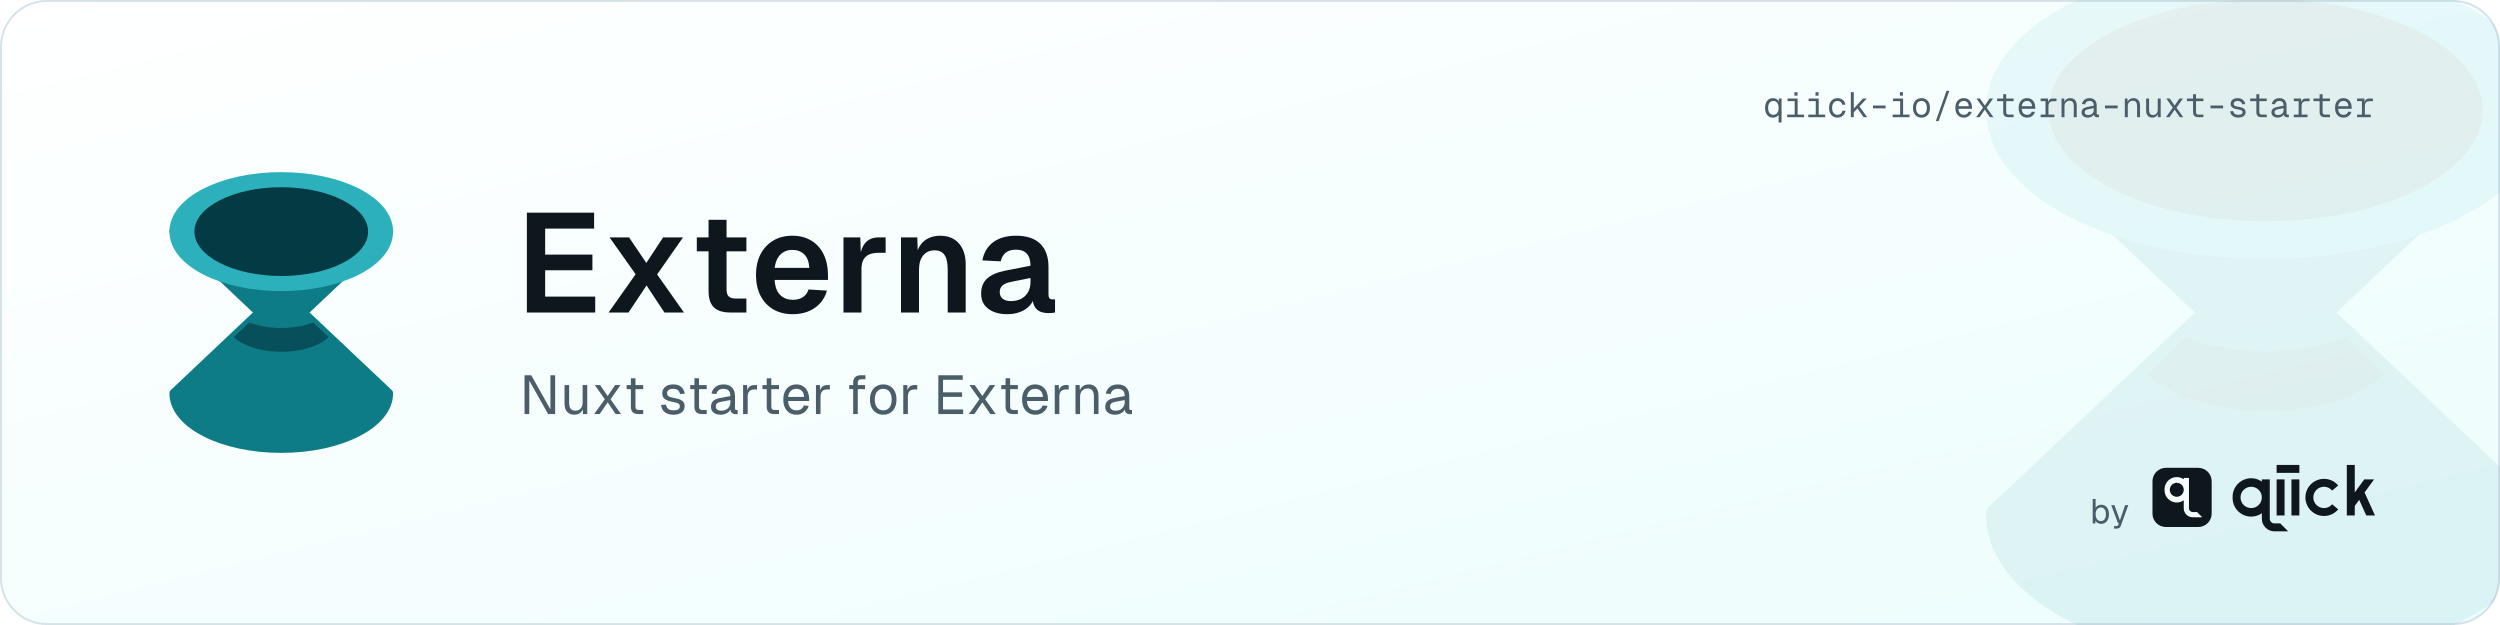
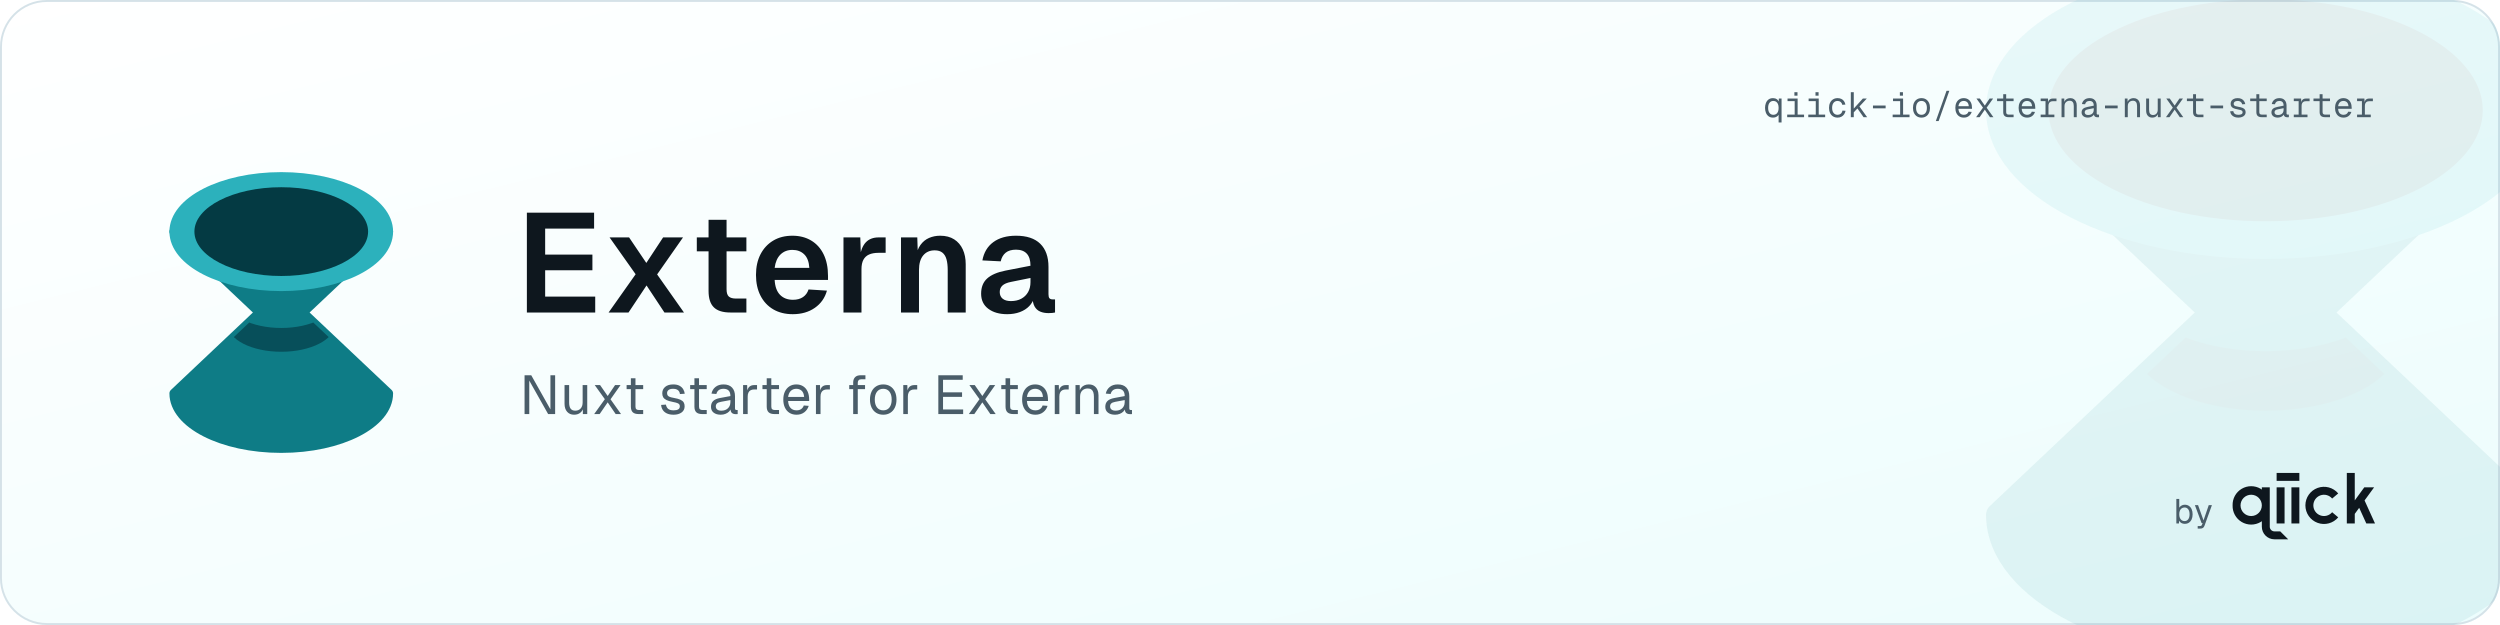
<svg xmlns="http://www.w3.org/2000/svg" width="1280" height="320" viewBox="0 0 1280 320" role="img" aria-label="Externa: Nuxt starter for Externa">
  <defs>
    <linearGradient id="bgexternanuxtstarterlight" x1="0" y1="0" x2="1" y2="1">
      <stop offset="0" stop-color="#FFFFFF" />
      <stop offset="1" stop-color="#ECFDFD" />
    </linearGradient>
    <clipPath id="cexternanuxtstarterlight">
      <rect width="1280" height="320" rx="24" />
    </clipPath>
  </defs>
  <g clip-path="url(#cexternanuxtstarterlight)">
    <rect width="1280" height="320" fill="url(#bgexternanuxtstarterlight)" />
    <rect x="0.5" y="0.5" width="1279" height="319" rx="23.5" fill="none" stroke="#D5E2E8" />
    <g opacity="0.08">
      <g transform="translate(960 -40) scale(0.78125)">
        <g transform="translate(6.51 6.51) scale(0.9746)">
          <defs>
            <clipPath id="wexternalight1wexternanuxtstarterlight">
              <path stroke-width="16" d="M76 120L220 256V256L76 392A180 92 0 0 0 436 392L292 256V256L436 120Z" />
            </clipPath>
          </defs>
          <path fill="#0E7C86" stroke="#0E7C86" stroke-width="16" stroke-linejoin="round" d="M76 120L220 256V256L76 392A180 92 0 0 0 436 392L292 256V256L436 120Z" />
          <g clip-path="url(#wexternalight1wexternanuxtstarterlight)">
            <path fill="#074F5A" d="M166 236A90 46 0 0 0 346 236V276A90 46 0 0 1 166 276Z" />
          </g>
          <path fill="#2CB1BC" stroke="#2CB1BC" stroke-width="16" stroke-linejoin="round" d="M76 120A180 92 0 1 1 436 120A180 92 0 1 1 76 120Z" />
          <path fill="#043A43" d="M110 120A146 74.62 0 1 1 402 120A146 74.62 0 1 1 110 120Z" />
        </g>
      </g>
    </g>
    <g transform="translate(64 80) scale(0.3125)">
      <g transform="translate(6.51 6.51) scale(0.9746)">
        <defs>
          <clipPath id="wexternalight1mexternanuxtstarterlight">
            <path stroke-width="16" d="M76 120L220 256V256L76 392A180 92 0 0 0 436 392L292 256V256L436 120Z" />
          </clipPath>
        </defs>
        <path fill="#0E7C86" stroke="#0E7C86" stroke-width="16" stroke-linejoin="round" d="M76 120L220 256V256L76 392A180 92 0 0 0 436 392L292 256V256L436 120Z" />
        <g clip-path="url(#wexternalight1mexternanuxtstarterlight)">
          <path fill="#074F5A" d="M166 236A90 46 0 0 0 346 236V276A90 46 0 0 1 166 276Z" />
        </g>
        <path fill="#2CB1BC" stroke="#2CB1BC" stroke-width="16" stroke-linejoin="round" d="M76 120A180 92 0 1 1 436 120A180 92 0 1 1 76 120Z" />
        <path fill="#043A43" d="M110 120A146 74.62 0 1 1 402 120A146 74.62 0 1 1 110 120Z" />
      </g>
    </g>
    <path fill="#0E171E" d="M269.76 160.0V108.88H304.176V117.031H279.12V130.35H303.312V138.386H279.12V151.849H304.752V160.0ZM311.606 160.0 325.445 140.416 312.096 121.552H322.09L330.917 134.627L339.514 121.552H349.709L336.447 140.502L350.184 160.0H340.19L331.032 146.147L321.802 160.0ZM373.915 160.0Q368.184 160.0 365.484 157.35Q362.784 154.701 362.784 148.998V112.538H372V148.105Q372 150.813 373.167 151.835Q374.333 152.857 376.738 152.857H382.152V160.0ZM356.765 128.694V121.552H382.152V128.694ZM405.883 160.864Q400.138 160.864 395.911 158.387Q391.685 155.91 389.374 151.382Q387.062 146.853 387.062 140.776Q387.062 134.699 389.374 130.206Q391.685 125.714 395.868 123.201Q400.051 120.688 405.71 120.688Q411.197 120.688 415.315 123.143Q419.434 125.598 421.687 130.206Q423.941 134.814 423.941 141.28V143.339H396.624Q396.898 148.422 399.382 150.957Q401.866 153.491 405.998 153.491Q409.08 153.491 411.118 152.116Q413.155 150.741 413.976 148.206L423.394 148.797Q421.853 154.37 417.195 157.617Q412.536 160.864 405.883 160.864ZM396.624 137.147H414.379Q414.091 132.467 411.737 130.206Q409.382 127.946 405.71 127.946Q402.01 127.946 399.598 130.314Q397.186 132.683 396.624 137.147ZM431.861 160.0V121.552H440.472L440.818 132.237L440.069 132.05Q440.933 126.52 443.331 124.036Q445.728 121.552 449.875 121.552H453.447V129.443H449.861Q446.895 129.443 444.958 130.315Q443.021 131.186 442.049 133.022Q441.077 134.858 441.077 137.853V160.0ZM461.309 160.0V121.552H469.647L470.007 132.338L468.883 131.891Q469.488 127.874 471.274 125.418Q473.059 122.963 475.673 121.826Q478.287 120.688 481.383 120.688Q485.631 120.688 488.532 122.546Q491.434 124.403 492.939 127.679Q494.443 130.955 494.443 135.275V160.0H485.227V138.242Q485.227 135.002 484.601 132.762Q483.974 130.523 482.506 129.35Q481.037 128.176 478.56 128.176Q474.859 128.176 472.692 130.761Q470.525 133.346 470.525 138.242V160.0ZM515.683 160.864Q509.693 160.864 506.014 158.099Q502.334 155.334 502.334 150.381Q502.334 145.37 505.43 142.576Q508.526 139.782 514.819 138.544L527.606 136.053Q527.606 131.949 525.727 129.89Q523.848 127.83 520.205 127.83Q516.85 127.83 514.935 129.364Q513.019 130.898 512.357 133.806L502.982 133.331Q504.091 127.269 508.562 123.978Q513.034 120.688 520.205 120.688Q528.413 120.688 532.618 124.814Q536.823 128.939 536.823 136.643V150.654Q536.823 152.181 537.348 152.735Q537.874 153.29 538.954 153.29H540.178V160.0Q539.746 160.13 538.781 160.223Q537.816 160.317 536.837 160.317Q534.446 160.317 532.582 159.532Q530.717 158.747 529.68 156.868Q528.643 154.989 528.643 151.677L529.478 152.224Q528.859 154.758 526.973 156.724Q525.086 158.69 522.192 159.777Q519.298 160.864 515.683 160.864ZM517.584 154.154Q520.651 154.154 522.89 152.951Q525.13 151.749 526.368 149.567Q527.606 147.386 527.606 144.477V142.317L517.642 144.333Q514.589 144.938 513.228 146.212Q511.867 147.486 511.867 149.517Q511.867 151.72 513.358 152.937Q514.848 154.154 517.584 154.154Z" />
    <path fill="#4A5D69" d="M268.576 212.0V192.12H271.992L281.82 209.592V192.12H284.228V212.0H280.644L270.984 194.864V212.0ZM293.916 212.336Q291.704 212.336 290.374 210.838Q289.044 209.34 289.044 206.708V197.16H291.396V206.064Q291.396 208.22 292.166 209.242Q292.936 210.264 294.532 210.264Q296.296 210.264 297.304 209.13Q298.312 207.996 298.312 206.008V197.16H300.664V212.0H298.424V208.332L298.788 208.528Q298.34 210.348 297.08 211.342Q295.82 212.336 293.916 212.336ZM304.22 212.0 309.68 204.384 304.5 197.16H307.244L311.136 202.76L314.916 197.16H317.716L312.592 204.44L317.968 212.0H315.224L311.136 206.008L307.02 212.0ZM326.956 212.0Q324.94 212.0 323.974 211.076Q323.008 210.152 323.008 208.192V193.688H325.36V208.136Q325.36 209.144 325.808 209.536Q326.256 209.928 327.18 209.928H329.308V212.0ZM320.824 199.232V197.16H329.308V199.232ZM344.904 212.336Q342.86 212.336 341.474 211.692Q340.088 211.048 339.346 209.914Q338.604 208.78 338.492 207.324L340.956 207.156Q341.18 208.5 342.062 209.298Q342.944 210.096 344.904 210.096Q346.416 210.096 347.242 209.606Q348.068 209.116 348.068 208.024Q348.068 207.436 347.802 207.044Q347.536 206.652 346.752 206.358Q345.968 206.064 344.456 205.784Q342.384 205.392 341.208 204.804Q340.032 204.216 339.556 203.376Q339.08 202.536 339.08 201.36Q339.08 199.372 340.55 198.098Q342.02 196.824 344.708 196.824Q346.668 196.824 347.914 197.51Q349.16 198.196 349.804 199.288Q350.448 200.38 350.588 201.584L348.124 201.752Q348.068 201.052 347.704 200.436Q347.34 199.82 346.612 199.442Q345.884 199.064 344.652 199.064Q343.056 199.064 342.3 199.68Q341.544 200.296 341.544 201.248Q341.544 201.976 341.838 202.438Q342.132 202.9 342.874 203.194Q343.616 203.488 344.904 203.712Q347.088 204.076 348.32 204.636Q349.552 205.196 350.042 206.022Q350.532 206.848 350.532 208.024Q350.532 210.068 348.95 211.202Q347.368 212.336 344.904 212.336ZM359.492 212.0Q357.476 212.0 356.51 211.076Q355.544 210.152 355.544 208.192V193.688H357.896V208.136Q357.896 209.144 358.344 209.536Q358.792 209.928 359.716 209.928H361.844V212.0ZM353.36 199.232V197.16H361.844V199.232ZM369.04 212.336Q366.744 212.336 365.386 211.272Q364.028 210.208 364.028 208.304Q364.028 206.4 365.148 205.308Q366.268 204.216 368.704 203.768L373.968 202.788Q373.968 200.912 373.086 199.988Q372.204 199.064 370.44 199.064Q368.9 199.064 368.004 199.75Q367.108 200.436 366.772 201.724L364.28 201.528Q364.7 199.428 366.31 198.126Q367.92 196.824 370.44 196.824Q373.296 196.824 374.808 198.434Q376.32 200.044 376.32 202.872V209.004Q376.32 209.508 376.502 209.718Q376.684 209.928 377.104 209.928H377.692V212.0Q377.58 212.028 377.328 212.042Q377.076 212.056 376.796 212.056Q375.788 212.056 375.158 211.734Q374.528 211.412 374.248 210.726Q373.968 210.04 373.968 208.92L374.248 208.976Q374.052 209.928 373.296 210.698Q372.54 211.468 371.42 211.902Q370.3 212.336 369.04 212.336ZM369.264 210.264Q370.748 210.264 371.798 209.69Q372.848 209.116 373.408 208.122Q373.968 207.128 373.968 205.896V204.832L369.152 205.728Q367.64 206.008 367.066 206.582Q366.492 207.156 366.492 208.08Q366.492 209.116 367.234 209.69Q367.976 210.264 369.264 210.264ZM380.464 212.0V197.16H382.536L382.648 200.912L382.424 200.828Q382.704 198.924 383.642 198.042Q384.58 197.16 386.148 197.16H387.604V199.4H386.176Q385.056 199.4 384.314 199.806Q383.572 200.212 383.194 201.01Q382.816 201.808 382.816 203.04V212.0ZM396.508 212.0Q394.492 212.0 393.526 211.076Q392.56 210.152 392.56 208.192V193.688H394.912V208.136Q394.912 209.144 395.36 209.536Q395.808 209.928 396.732 209.928H398.86V212.0ZM390.376 199.232V197.16H398.86V199.232ZM407.848 212.336Q405.748 212.336 404.222 211.384Q402.696 210.432 401.87 208.682Q401.044 206.932 401.044 204.58Q401.044 202.228 401.87 200.492Q402.696 198.756 404.194 197.79Q405.692 196.824 407.736 196.824Q409.668 196.824 411.152 197.734Q412.636 198.644 413.462 200.38Q414.288 202.116 414.288 204.608V205.308H403.508Q403.648 207.688 404.782 208.892Q405.916 210.096 407.848 210.096Q409.304 210.096 410.242 209.41Q411.18 208.724 411.544 207.604L414.064 207.8Q413.476 209.788 411.838 211.062Q410.2 212.336 407.848 212.336ZM403.508 203.236H411.712Q411.544 201.08 410.466 200.072Q409.388 199.064 407.736 199.064Q406.028 199.064 404.922 200.114Q403.816 201.164 403.508 203.236ZM417.76 212.0V197.16H419.832L419.944 200.912L419.72 200.828Q420.0 198.924 420.938 198.042Q421.876 197.16 423.444 197.16H424.9V199.4H423.472Q422.352 199.4 421.61 199.806Q420.868 200.212 420.49 201.01Q420.112 201.808 420.112 203.04V212.0ZM436.828 212.0V195.816Q436.828 194.164 437.78 193.142Q438.732 192.12 440.748 192.12H443.1V194.192H440.916Q440.048 194.192 439.614 194.668Q439.18 195.144 439.18 195.984V212.0ZM434.812 199.232V197.16H442.904V199.232ZM452.228 212.336Q450.184 212.336 448.644 211.384Q447.104 210.432 446.264 208.682Q445.424 206.932 445.424 204.58Q445.424 202.2 446.264 200.464Q447.104 198.728 448.644 197.776Q450.184 196.824 452.228 196.824Q454.272 196.824 455.798 197.776Q457.324 198.728 458.164 200.464Q459.004 202.2 459.004 204.58Q459.004 206.932 458.164 208.682Q457.324 210.432 455.798 211.384Q454.272 212.336 452.228 212.336ZM452.228 210.096Q454.272 210.096 455.406 208.626Q456.54 207.156 456.54 204.58Q456.54 202.004 455.406 200.534Q454.272 199.064 452.228 199.064Q450.184 199.064 449.036 200.534Q447.888 202.004 447.888 204.58Q447.888 207.156 449.036 208.626Q450.184 210.096 452.228 210.096ZM462.476 212.0V197.16H464.548L464.66 200.912L464.436 200.828Q464.716 198.924 465.654 198.042Q466.592 197.16 468.16 197.16H469.616V199.4H468.188Q467.068 199.4 466.326 199.806Q465.584 200.212 465.206 201.01Q464.828 201.808 464.828 203.04V212.0ZM480.424 212.0V192.12H492.912V194.472H482.832V200.884H492.576V203.18H482.832V209.648H493.136V212.0ZM496.048 212.0 501.508 204.384 496.328 197.16H499.072L502.964 202.76L506.744 197.16H509.544L504.42 204.44L509.796 212.0H507.052L502.964 206.008L498.848 212.0ZM518.784 212.0Q516.768 212.0 515.802 211.076Q514.836 210.152 514.836 208.192V193.688H517.188V208.136Q517.188 209.144 517.636 209.536Q518.084 209.928 519.008 209.928H521.136V212.0ZM512.652 199.232V197.16H521.136V199.232ZM530.124 212.336Q528.024 212.336 526.498 211.384Q524.972 210.432 524.146 208.682Q523.32 206.932 523.32 204.58Q523.32 202.228 524.146 200.492Q524.972 198.756 526.47 197.79Q527.968 196.824 530.012 196.824Q531.944 196.824 533.428 197.734Q534.912 198.644 535.738 200.38Q536.564 202.116 536.564 204.608V205.308H525.784Q525.924 207.688 527.058 208.892Q528.192 210.096 530.124 210.096Q531.58 210.096 532.518 209.41Q533.456 208.724 533.82 207.604L536.34 207.8Q535.752 209.788 534.114 211.062Q532.476 212.336 530.124 212.336ZM525.784 203.236H533.988Q533.82 201.08 532.742 200.072Q531.664 199.064 530.012 199.064Q528.304 199.064 527.198 200.114Q526.092 201.164 525.784 203.236ZM540.036 212.0V197.16H542.108L542.22 200.912L541.996 200.828Q542.276 198.924 543.214 198.042Q544.152 197.16 545.72 197.16H547.176V199.4H545.748Q544.628 199.4 543.886 199.806Q543.144 200.212 542.766 201.01Q542.388 201.808 542.388 203.04V212.0ZM550.648 212.0V197.16H552.804L552.888 200.94L552.608 200.688Q552.888 199.372 553.588 198.518Q554.288 197.664 555.282 197.244Q556.276 196.824 557.424 196.824Q559.132 196.824 560.238 197.58Q561.344 198.336 561.89 199.61Q562.436 200.884 562.436 202.452V212.0H560.084V203.124Q560.084 201.752 559.762 200.814Q559.44 199.876 558.74 199.386Q558.04 198.896 556.92 198.896Q555.212 198.896 554.106 199.974Q553.0 201.052 553.0 203.124V212.0ZM570.92 212.336Q568.624 212.336 567.266 211.272Q565.908 210.208 565.908 208.304Q565.908 206.4 567.028 205.308Q568.148 204.216 570.584 203.768L575.848 202.788Q575.848 200.912 574.966 199.988Q574.084 199.064 572.32 199.064Q570.78 199.064 569.884 199.75Q568.988 200.436 568.652 201.724L566.16 201.528Q566.58 199.428 568.19 198.126Q569.8 196.824 572.32 196.824Q575.176 196.824 576.688 198.434Q578.2 200.044 578.2 202.872V209.004Q578.2 209.508 578.382 209.718Q578.564 209.928 578.984 209.928H579.572V212.0Q579.46 212.028 579.208 212.042Q578.956 212.056 578.676 212.056Q577.668 212.056 577.038 211.734Q576.408 211.412 576.128 210.726Q575.848 210.04 575.848 208.92L576.128 208.976Q575.932 209.928 575.176 210.698Q574.42 211.468 573.3 211.902Q572.18 212.336 570.92 212.336ZM571.144 210.264Q572.628 210.264 573.678 209.69Q574.728 209.116 575.288 208.122Q575.848 207.128 575.848 205.896V204.832L571.032 205.728Q569.52 206.008 568.946 206.582Q568.372 207.156 568.372 208.08Q568.372 209.116 569.114 209.69Q569.856 210.264 571.144 210.264Z" />
    <path fill="#4A5D69" d="M912.16 62.7H910.648V57.948L910.864 58.2Q910.702 58.812 910.261 59.262Q909.82 59.712 909.181 59.964Q908.542 60.216 907.804 60.216Q906.382 60.216 905.473 59.514Q904.564 58.812 904.132 57.678Q903.7 56.544 903.7 55.23Q903.7 53.916 904.132 52.782Q904.564 51.648 905.473 50.946Q906.382 50.244 907.804 50.244Q908.92 50.244 909.757 50.82Q910.594 51.396 910.936 52.512L910.72 52.62L910.756 50.46H912.16ZM907.948 58.776Q908.794 58.776 909.397 58.38Q910.0 57.984 910.324 57.192Q910.648 56.4 910.648 55.23Q910.648 54.06 910.315 53.268Q909.982 52.476 909.379 52.08Q908.776 51.684 907.948 51.684Q906.706 51.684 905.995 52.62Q905.284 53.556 905.284 55.23Q905.284 56.904 905.995 57.84Q906.706 58.776 907.948 58.776ZM915.04 60.0V58.668H918.874V51.054L919.612 51.792H915.22V50.46H920.386V58.668H923.68V60.0H920.386H918.874ZM918.73 48.966V47.202H920.314V48.966ZM925.84 60.0V58.668H929.674V51.054L930.412 51.792H926.02V50.46H931.186V58.668H934.48V60.0H931.186H929.674ZM929.53 48.966V47.202H931.114V48.966ZM940.852 60.216Q939.52 60.216 938.53 59.604Q937.54 58.992 937.0 57.867Q936.46 56.742 936.46 55.23Q936.46 53.718 937.0 52.602Q937.54 51.486 938.53 50.865Q939.52 50.244 940.852 50.244Q941.914 50.244 942.742 50.631Q943.57 51.018 944.11 51.756Q944.65 52.494 944.848 53.556L943.264 53.664Q943.048 52.71 942.409 52.197Q941.77 51.684 940.852 51.684Q939.538 51.684 938.791 52.629Q938.044 53.574 938.044 55.23Q938.044 56.886 938.791 57.831Q939.538 58.776 940.852 58.776Q941.77 58.776 942.445 58.236Q943.12 57.696 943.336 56.616L944.92 56.724Q944.722 57.786 944.164 58.569Q943.606 59.352 942.76 59.784Q941.914 60.216 940.852 60.216ZM947.62 60.0V47.22H949.132V55.59L953.776 50.46H955.792L952.03 54.51L955.972 60.0H954.136L951.004 55.536L949.132 57.516V60.0ZM958.96 55.464V54.042H965.44V55.464ZM969.04 60.0V58.668H972.874V51.054L973.612 51.792H969.22V50.46H974.386V58.668H977.68V60.0H974.386H972.874ZM972.73 48.966V47.202H974.314V48.966ZM983.8 60.216Q982.486 60.216 981.505 59.604Q980.524 58.992 979.984 57.867Q979.444 56.742 979.444 55.23Q979.444 53.7 979.984 52.584Q980.524 51.468 981.505 50.856Q982.486 50.244 983.8 50.244Q985.114 50.244 986.095 50.856Q987.076 51.468 987.616 52.584Q988.156 53.7 988.156 55.23Q988.156 56.742 987.616 57.867Q987.076 58.992 986.095 59.604Q985.114 60.216 983.8 60.216ZM983.8 58.776Q985.114 58.776 985.843 57.831Q986.572 56.886 986.572 55.23Q986.572 53.574 985.843 52.629Q985.114 51.684 983.8 51.684Q982.486 51.684 981.757 52.629Q981.028 53.574 981.028 55.23Q981.028 56.886 981.757 57.831Q982.486 58.776 983.8 58.776ZM991.144 61.98 996.616 46.5H998.056L992.584 61.98ZM1005.508 60.216Q1004.158 60.216 1003.177 59.604Q1002.196 58.992 1001.665 57.867Q1001.134 56.742 1001.134 55.23Q1001.134 53.718 1001.665 52.602Q1002.196 51.486 1003.159 50.865Q1004.122 50.244 1005.436 50.244Q1006.678 50.244 1007.632 50.829Q1008.586 51.414 1009.126 52.53Q1009.666 53.646 1009.666 55.248V55.698H1002.718Q1002.808 57.228 1003.537 58.002Q1004.266 58.776 1005.508 58.776Q1006.444 58.776 1007.047 58.335Q1007.65 57.894 1007.884 57.174L1009.504 57.3Q1009.126 58.578 1008.073 59.397Q1007.02 60.216 1005.508 60.216ZM1002.718 54.366H1008.01Q1007.902 52.98 1007.2 52.332Q1006.498 51.684 1005.436 51.684Q1004.338 51.684 1003.627 52.359Q1002.916 53.034 1002.718 54.366ZM1011.772 60.0 1015.282 55.104 1011.952 50.46H1013.716L1016.218 54.06L1018.666 50.46H1020.466L1017.154 55.14L1020.628 60.0H1018.864L1016.218 56.148L1013.572 60.0ZM1028.404 60.0Q1027.018 60.0 1026.334 59.352Q1025.65 58.704 1025.65 57.372V48.228H1027.162V57.372Q1027.162 58.038 1027.468 58.353Q1027.774 58.668 1028.404 58.668H1030.96V60.0ZM1022.5 51.792V50.46H1030.96V51.792ZM1037.908 60.216Q1036.558 60.216 1035.577 59.604Q1034.596 58.992 1034.065 57.867Q1033.534 56.742 1033.534 55.23Q1033.534 53.718 1034.065 52.602Q1034.596 51.486 1035.559 50.865Q1036.522 50.244 1037.836 50.244Q1039.078 50.244 1040.032 50.829Q1040.986 51.414 1041.526 52.53Q1042.066 53.646 1042.066 55.248V55.698H1035.118Q1035.208 57.228 1035.937 58.002Q1036.666 58.776 1037.908 58.776Q1038.844 58.776 1039.447 58.335Q1040.05 57.894 1040.284 57.174L1041.904 57.3Q1041.526 58.578 1040.473 59.397Q1039.42 60.216 1037.908 60.216ZM1035.118 54.366H1040.41Q1040.302 52.98 1039.6 52.332Q1038.898 51.684 1037.836 51.684Q1036.738 51.684 1036.027 52.359Q1035.316 53.034 1035.118 54.366ZM1044.82 60.0V58.668H1048.042L1047.304 59.388V51.054L1048.042 51.792H1044.82V50.46H1048.564L1048.708 53.016L1048.564 52.908Q1048.708 51.666 1049.32 51.063Q1049.932 50.46 1050.958 50.46H1052.92V51.828H1050.976Q1050.274 51.828 1049.797 52.107Q1049.32 52.386 1049.068 52.917Q1048.816 53.448 1048.816 54.24V59.388L1048.096 58.668H1051.84V60.0ZM1055.512 60.0V50.46H1056.898L1056.952 52.89L1056.772 52.728Q1056.952 51.882 1057.429 51.333Q1057.906 50.784 1058.572 50.514Q1059.238 50.244 1059.976 50.244Q1061.074 50.244 1061.803 50.73Q1062.532 51.216 1062.91 52.035Q1063.288 52.854 1063.288 53.862V60.0H1061.776V54.294Q1061.776 52.962 1061.254 52.269Q1060.732 51.576 1059.652 51.576Q1058.914 51.576 1058.32 51.891Q1057.726 52.206 1057.375 52.809Q1057.024 53.412 1057.024 54.294V60.0ZM1068.94 60.216Q1068.04 60.216 1067.32 59.892Q1066.6 59.568 1066.186 58.983Q1065.772 58.398 1065.772 57.624Q1065.772 56.4 1066.501 55.725Q1067.23 55.05 1068.796 54.744L1072.0 54.096Q1072.0 52.872 1071.451 52.278Q1070.902 51.684 1069.876 51.684Q1068.886 51.684 1068.328 52.125Q1067.77 52.566 1067.554 53.394L1065.952 53.268Q1066.222 51.918 1067.239 51.081Q1068.256 50.244 1069.876 50.244Q1071.604 50.244 1072.558 51.279Q1073.512 52.314 1073.512 54.132V58.092Q1073.512 58.416 1073.656 58.542Q1073.8 58.668 1074.088 58.668H1074.7V60.0Q1074.592 60.018 1074.358 60.027Q1074.124 60.036 1073.908 60.036Q1073.296 60.036 1072.873 59.838Q1072.45 59.64 1072.234 59.199Q1072.018 58.758 1072.0 58.056H1072.288Q1072.162 58.668 1071.685 59.163Q1071.208 59.658 1070.488 59.937Q1069.768 60.216 1068.94 60.216ZM1069.084 58.884Q1070.056 58.884 1070.704 58.551Q1071.352 58.218 1071.676 57.615Q1072.0 57.012 1072.0 56.22V55.392L1069.084 55.968Q1068.112 56.148 1067.734 56.517Q1067.356 56.886 1067.356 57.48Q1067.356 58.146 1067.815 58.515Q1068.274 58.884 1069.084 58.884ZM1077.76 55.464V54.042H1084.24V55.464ZM1087.912 60.0V50.46H1089.298L1089.352 52.89L1089.172 52.728Q1089.352 51.882 1089.829 51.333Q1090.306 50.784 1090.972 50.514Q1091.638 50.244 1092.376 50.244Q1093.474 50.244 1094.203 50.73Q1094.932 51.216 1095.31 52.035Q1095.688 52.854 1095.688 53.862V60.0H1094.176V54.294Q1094.176 52.962 1093.654 52.269Q1093.132 51.576 1092.052 51.576Q1091.314 51.576 1090.72 51.891Q1090.126 52.206 1089.775 52.809Q1089.424 53.412 1089.424 54.294V60.0ZM1101.934 60.216Q1100.512 60.216 1099.666 59.253Q1098.82 58.29 1098.82 56.598V50.46H1100.332V56.184Q1100.332 57.57 1100.827 58.227Q1101.322 58.884 1102.348 58.884Q1103.464 58.884 1104.112 58.155Q1104.76 57.426 1104.76 56.148V50.46H1106.272V60.0H1104.832V57.642L1105.066 57.768Q1104.778 58.938 1103.968 59.577Q1103.158 60.216 1101.934 60.216ZM1108.972 60.0 1112.482 55.104 1109.152 50.46H1110.916L1113.418 54.06L1115.866 50.46H1117.666L1114.354 55.14L1117.828 60.0H1116.064L1113.418 56.148L1110.772 60.0ZM1125.604 60.0Q1124.218 60.0 1123.534 59.352Q1122.85 58.704 1122.85 57.372V48.228H1124.362V57.372Q1124.362 58.038 1124.668 58.353Q1124.974 58.668 1125.604 58.668H1128.16V60.0ZM1119.7 51.792V50.46H1128.16V51.792ZM1131.76 55.464V54.042H1138.24V55.464ZM1145.98 60.216Q1144.738 60.216 1143.838 59.784Q1142.938 59.352 1142.425 58.623Q1141.912 57.894 1141.84 56.994L1143.424 56.886Q1143.568 57.768 1144.207 58.272Q1144.846 58.776 1145.98 58.776Q1147.042 58.776 1147.627 58.47Q1148.212 58.164 1148.212 57.516Q1148.212 57.102 1148.014 56.832Q1147.816 56.562 1147.276 56.373Q1146.736 56.184 1145.692 56.004Q1144.306 55.752 1143.523 55.383Q1142.74 55.014 1142.416 54.456Q1142.092 53.898 1142.092 53.124Q1142.092 52.296 1142.506 51.648Q1142.92 51.0 1143.73 50.622Q1144.54 50.244 1145.71 50.244Q1146.898 50.244 1147.699 50.667Q1148.5 51.09 1148.968 51.783Q1149.436 52.476 1149.58 53.304L1147.996 53.412Q1147.888 52.908 1147.591 52.521Q1147.294 52.134 1146.817 51.909Q1146.34 51.684 1145.692 51.684Q1144.648 51.684 1144.144 52.098Q1143.64 52.512 1143.64 53.124Q1143.64 53.61 1143.874 53.898Q1144.108 54.186 1144.63 54.357Q1145.152 54.528 1146.016 54.672Q1147.492 54.906 1148.302 55.275Q1149.112 55.644 1149.436 56.184Q1149.76 56.724 1149.76 57.516Q1149.76 58.362 1149.265 58.965Q1148.77 59.568 1147.915 59.892Q1147.06 60.216 1145.98 60.216ZM1158.004 60.0Q1156.618 60.0 1155.934 59.352Q1155.25 58.704 1155.25 57.372V48.228H1156.762V57.372Q1156.762 58.038 1157.068 58.353Q1157.374 58.668 1158.004 58.668H1160.56V60.0ZM1152.1 51.792V50.46H1160.56V51.792ZM1166.14 60.216Q1165.24 60.216 1164.52 59.892Q1163.8 59.568 1163.386 58.983Q1162.972 58.398 1162.972 57.624Q1162.972 56.4 1163.701 55.725Q1164.43 55.05 1165.996 54.744L1169.2 54.096Q1169.2 52.872 1168.651 52.278Q1168.102 51.684 1167.076 51.684Q1166.086 51.684 1165.528 52.125Q1164.97 52.566 1164.754 53.394L1163.152 53.268Q1163.422 51.918 1164.439 51.081Q1165.456 50.244 1167.076 50.244Q1168.804 50.244 1169.758 51.279Q1170.712 52.314 1170.712 54.132V58.092Q1170.712 58.416 1170.856 58.542Q1171.0 58.668 1171.288 58.668H1171.9V60.0Q1171.792 60.018 1171.558 60.027Q1171.324 60.036 1171.108 60.036Q1170.496 60.036 1170.073 59.838Q1169.65 59.64 1169.434 59.199Q1169.218 58.758 1169.2 58.056H1169.488Q1169.362 58.668 1168.885 59.163Q1168.408 59.658 1167.688 59.937Q1166.968 60.216 1166.14 60.216ZM1166.284 58.884Q1167.256 58.884 1167.904 58.551Q1168.552 58.218 1168.876 57.615Q1169.2 57.012 1169.2 56.22V55.392L1166.284 55.968Q1165.312 56.148 1164.934 56.517Q1164.556 56.886 1164.556 57.48Q1164.556 58.146 1165.015 58.515Q1165.474 58.884 1166.284 58.884ZM1174.42 60.0V58.668H1177.642L1176.904 59.388V51.054L1177.642 51.792H1174.42V50.46H1178.164L1178.308 53.016L1178.164 52.908Q1178.308 51.666 1178.92 51.063Q1179.532 50.46 1180.558 50.46H1182.52V51.828H1180.576Q1179.874 51.828 1179.397 52.107Q1178.92 52.386 1178.668 52.917Q1178.416 53.448 1178.416 54.24V59.388L1177.696 58.668H1181.44V60.0ZM1190.404 60.0Q1189.018 60.0 1188.334 59.352Q1187.65 58.704 1187.65 57.372V48.228H1189.162V57.372Q1189.162 58.038 1189.468 58.353Q1189.774 58.668 1190.404 58.668H1192.96V60.0ZM1184.5 51.792V50.46H1192.96V51.792ZM1199.908 60.216Q1198.558 60.216 1197.577 59.604Q1196.596 58.992 1196.065 57.867Q1195.534 56.742 1195.534 55.23Q1195.534 53.718 1196.065 52.602Q1196.596 51.486 1197.559 50.865Q1198.522 50.244 1199.836 50.244Q1201.078 50.244 1202.032 50.829Q1202.986 51.414 1203.526 52.53Q1204.066 53.646 1204.066 55.248V55.698H1197.118Q1197.208 57.228 1197.937 58.002Q1198.666 58.776 1199.908 58.776Q1200.844 58.776 1201.447 58.335Q1202.05 57.894 1202.284 57.174L1203.904 57.3Q1203.526 58.578 1202.473 59.397Q1201.42 60.216 1199.908 60.216ZM1197.118 54.366H1202.41Q1202.302 52.98 1201.6 52.332Q1200.898 51.684 1199.836 51.684Q1198.738 51.684 1198.027 52.359Q1197.316 53.034 1197.118 54.366ZM1206.82 60.0V58.668H1210.042L1209.304 59.388V51.054L1210.042 51.792H1206.82V50.46H1210.564L1210.708 53.016L1210.564 52.908Q1210.708 51.666 1211.32 51.063Q1211.932 50.46 1212.958 50.46H1214.92V51.828H1212.976Q1212.274 51.828 1211.797 52.107Q1211.32 52.386 1211.068 52.917Q1210.816 53.448 1210.816 54.24V59.388L1210.096 58.668H1213.84V60.0Z" />
-     <path fill="#4A5D69" d="M1075.764 268.212Q1074.791 268.212 1074.031 267.779Q1073.271 267.346 1072.864 266.586L1072.811 268.0H1071.467V255.447H1072.952V259.938Q1073.306 259.354 1074.049 258.886Q1074.791 258.417 1075.764 258.417Q1077.001 258.417 1077.903 259.019Q1078.805 259.62 1079.3 260.716Q1079.795 261.812 1079.795 263.315Q1079.795 264.818 1079.3 265.914Q1078.805 267.01 1077.903 267.611Q1077.001 268.212 1075.764 268.212ZM1075.675 266.798Q1076.86 266.798 1077.549 265.861Q1078.239 264.924 1078.239 263.315Q1078.239 261.688 1077.549 260.76Q1076.86 259.832 1075.711 259.832Q1074.844 259.832 1074.225 260.247Q1073.607 260.663 1073.28 261.441Q1072.952 262.219 1072.952 263.315Q1072.952 264.376 1073.28 265.162Q1073.607 265.949 1074.217 266.373Q1074.827 266.798 1075.675 266.798ZM1082.394 270.652V269.344H1083.472Q1083.967 269.344 1084.206 269.193Q1084.444 269.043 1084.568 268.707L1084.904 267.823H1084.391L1080.962 258.63H1082.588L1085.382 266.444L1088.051 258.63H1089.678L1085.877 269.185Q1085.611 269.945 1085.081 270.298Q1084.551 270.652 1083.614 270.652Z" />
-     <g transform="translate(1102.07 239.53)">
-       <rect width="30.3" height="30.3" rx="6.87" fill="#0E171E" />
-       <path fill="#F8FDFE" d="M6.19 11.24A6.25 6.25 0 1 1 18.68 11.24A6.25 6.25 0 1 1 6.19 11.24ZM8.85 11.24A3.58 3.58 0 1 0 16.01 11.24A3.58 3.58 0 1 0 8.85 11.24ZM16.01 5.17H18.68V20.7A1.94 1.94 0 0 0 20.62 22.64H22.81L25.48 25.31H20.62A4.61 4.61 0 0 1 16.01 20.7Z" />
-     </g>
-     <path fill="#0E171E" d="M1143.09 254.68A9.52 9.52 0 1 1 1162.12 254.68A9.52 9.52 0 1 1 1143.09 254.68ZM1147.15 254.68A5.45 5.45 0 1 0 1158.06 254.68A5.45 5.45 0 1 0 1147.15 254.68ZM1158.06 245.44H1162.12V265.58A2.4 2.4 0 0 0 1164.52 267.99H1167.48L1171.55 272.05H1164.52A6.47 6.47 0 0 1 1158.06 265.58ZM1165.63 245.44 1169.7 245.44 1169.7 263.92 1165.63 263.92ZM1173.21 245.44 1177.27 245.44 1177.27 263.92 1173.21 263.92ZM1197.17 260.8A9.52 9.52 0 1 1 1197.17 248.56L1194.06 251.18A5.45 5.45 0 1 0 1194.06 258.18ZM1201.57 238.05 1205.64 238.05 1205.64 263.92 1201.57 263.92ZM1203.6 254.92 1210.51 245.44 1215.54 245.44 1203.6 261.83ZM1209.69 250.02 1216 263.92 1211.54 263.92 1206.94 253.8ZM1165.63 238.05 1177.27 238.05 1177.27 242.12 1165.63 242.12Z" />
+     <path fill="#4A5D69" d="M1118.585 268.212Q1117.613 268.212 1116.853 267.779Q1116.092 267.346 1115.686 266.586L1115.633 268.0H1114.289V255.447H1115.774V259.938Q1116.128 259.354 1116.87 258.886Q1117.613 258.417 1118.585 258.417Q1119.823 258.417 1120.725 259.019Q1121.626 259.62 1122.121 260.716Q1122.616 261.812 1122.616 263.315Q1122.616 264.818 1122.121 265.914Q1121.626 267.01 1120.725 267.611Q1119.823 268.212 1118.585 268.212ZM1118.497 266.798Q1119.682 266.798 1120.371 265.861Q1121.061 264.924 1121.061 263.315Q1121.061 261.688 1120.371 260.76Q1119.682 259.832 1118.532 259.832Q1117.666 259.832 1117.047 260.247Q1116.428 260.663 1116.101 261.441Q1115.774 262.219 1115.774 263.315Q1115.774 264.376 1116.101 265.162Q1116.428 265.949 1117.038 266.373Q1117.648 266.798 1118.497 266.798ZM1125.215 270.652V269.344H1126.294Q1126.789 269.344 1127.028 269.193Q1127.266 269.043 1127.39 268.707L1127.726 267.823H1127.213L1123.783 258.63H1125.41L1128.203 266.444L1130.873 258.63H1132.5L1128.698 269.185Q1128.433 269.945 1127.903 270.298Q1127.372 270.652 1126.435 270.652Z" />
+     <path fill="#0E171E" d="M1143.09 258.76A9.52 9.52 0 1 1 1162.12 258.76A9.52 9.52 0 1 1 1143.09 258.76ZM1147.15 258.76A5.45 5.45 0 1 0 1158.06 258.76A5.45 5.45 0 1 0 1147.15 258.76ZM1158.06 249.52H1162.12V269.66A2.4 2.4 0 0 0 1164.52 272.07H1167.48L1171.55 276.13H1164.52A6.47 6.47 0 0 1 1158.06 269.66ZM1165.63 249.52 1169.7 249.52 1169.7 268 1165.63 268ZM1173.21 249.52 1177.27 249.52 1177.27 268 1173.21 268ZM1197.17 264.88A9.52 9.52 0 1 1 1197.17 252.64L1194.06 255.26A5.45 5.45 0 1 0 1194.06 262.26ZM1201.57 242.13 1205.64 242.13 1205.64 268 1201.57 268ZM1203.6 259 1210.51 249.52 1215.54 249.52 1203.6 265.91ZM1209.69 254.1 1216 268 1211.54 268 1206.94 257.88ZM1165.63 242.13 1177.27 242.13 1177.27 246.2 1165.63 246.2Z" />
  </g>
</svg>
